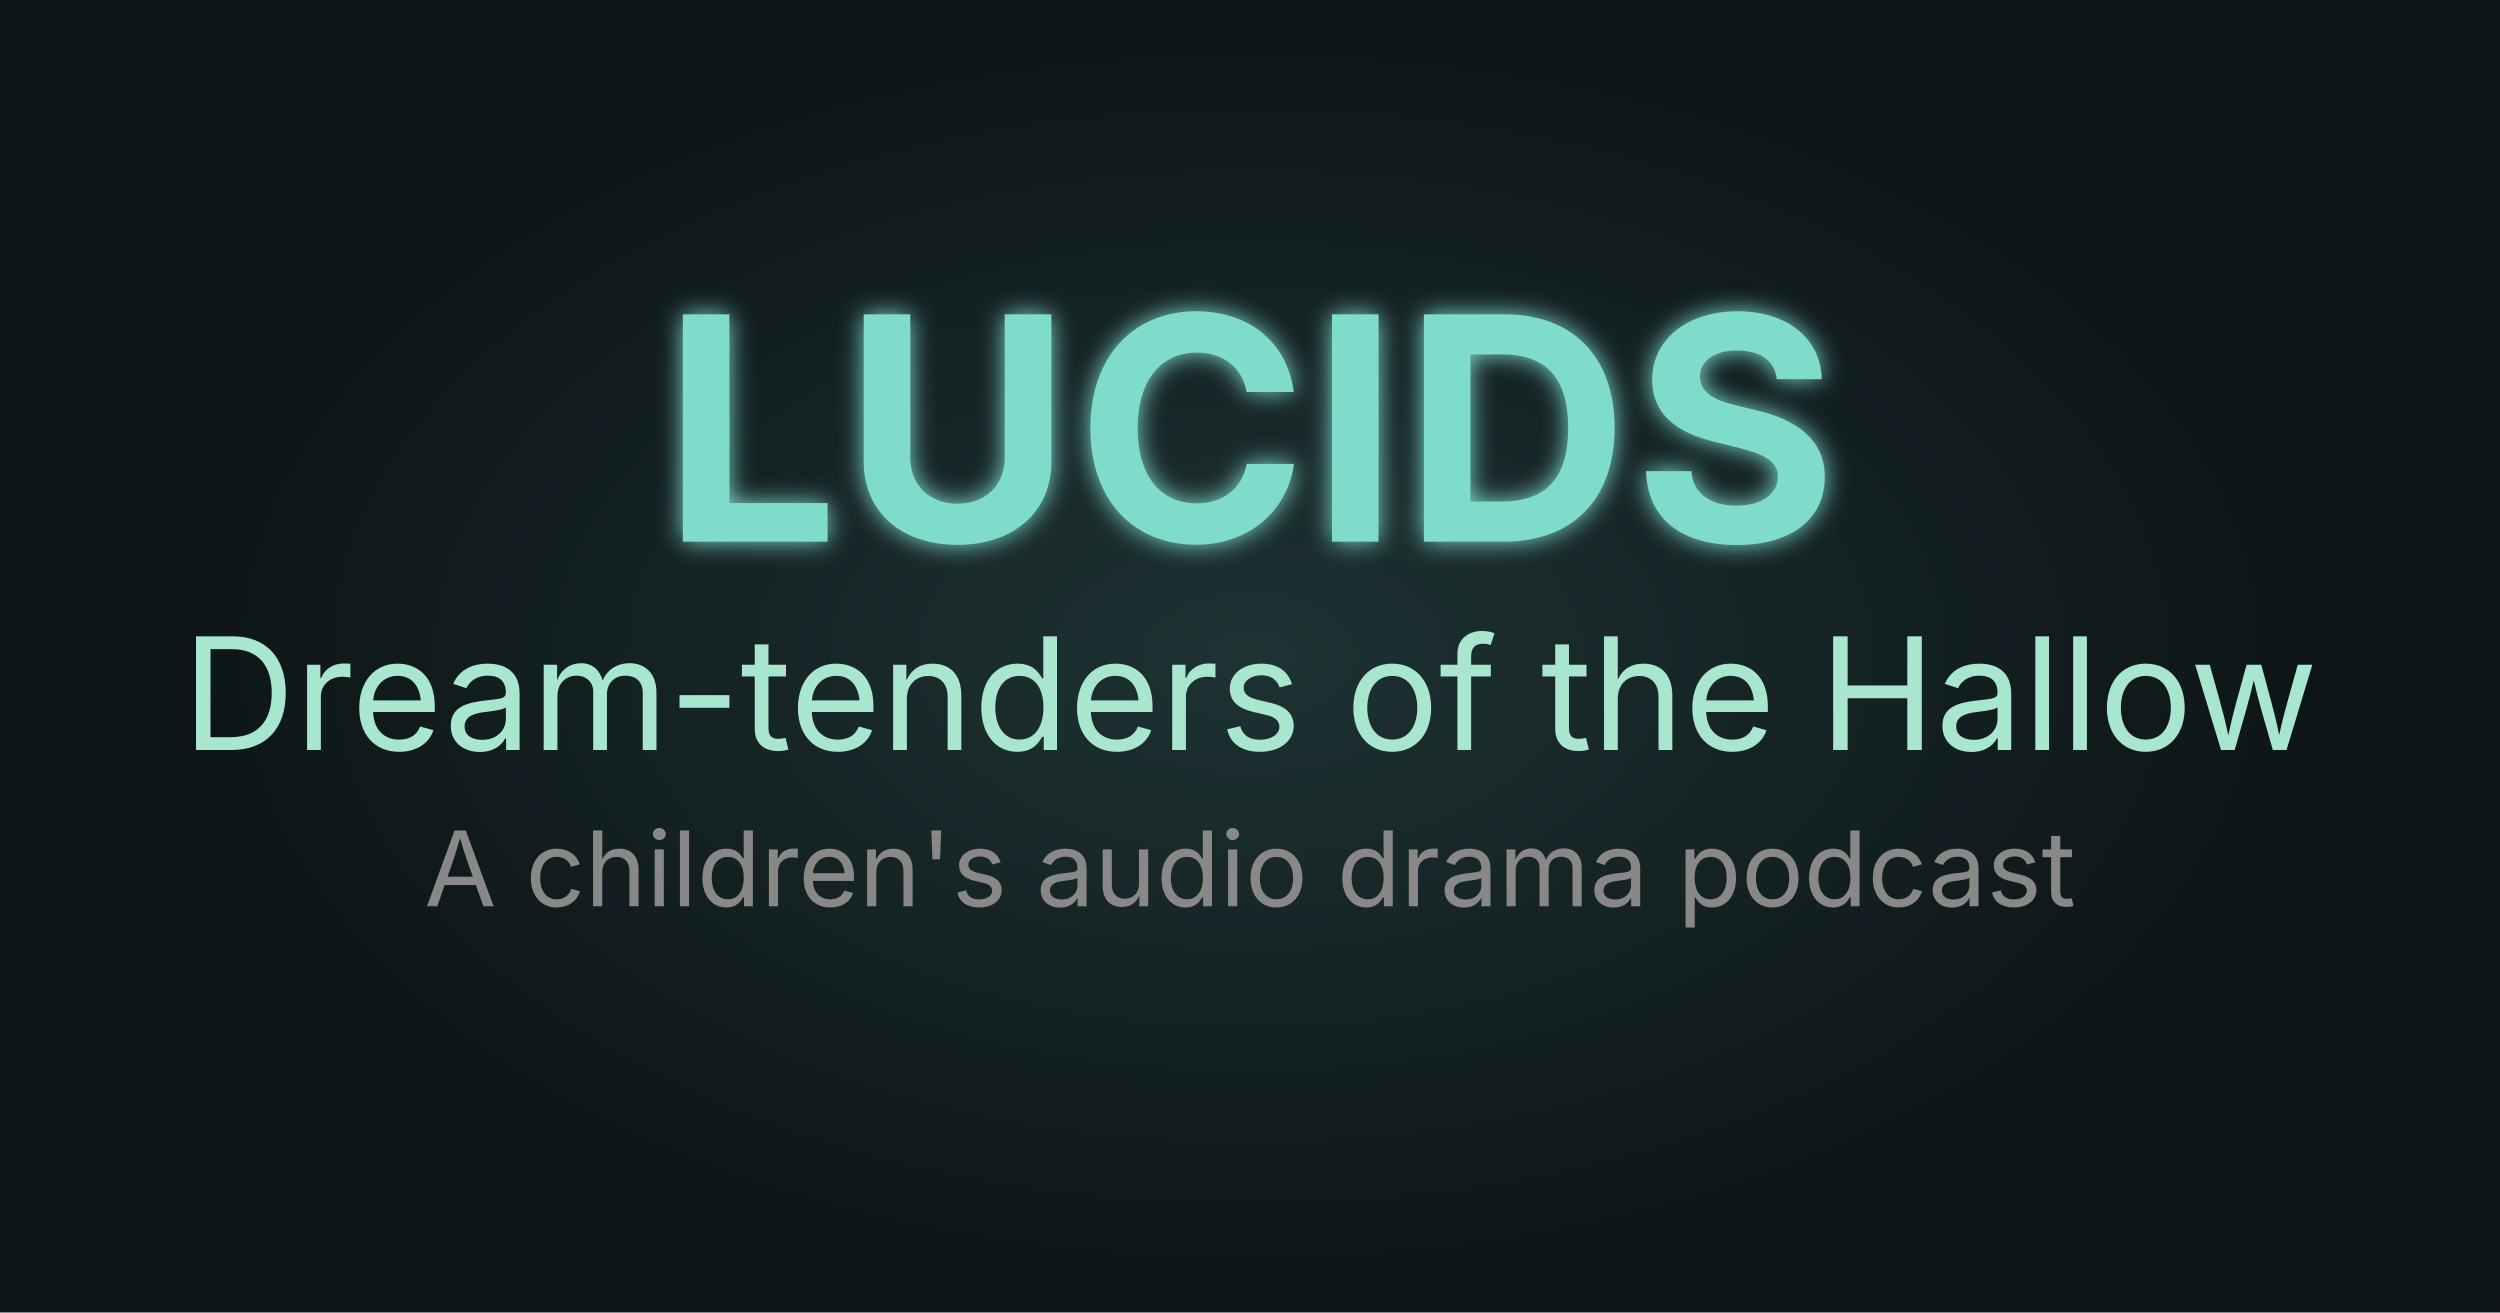
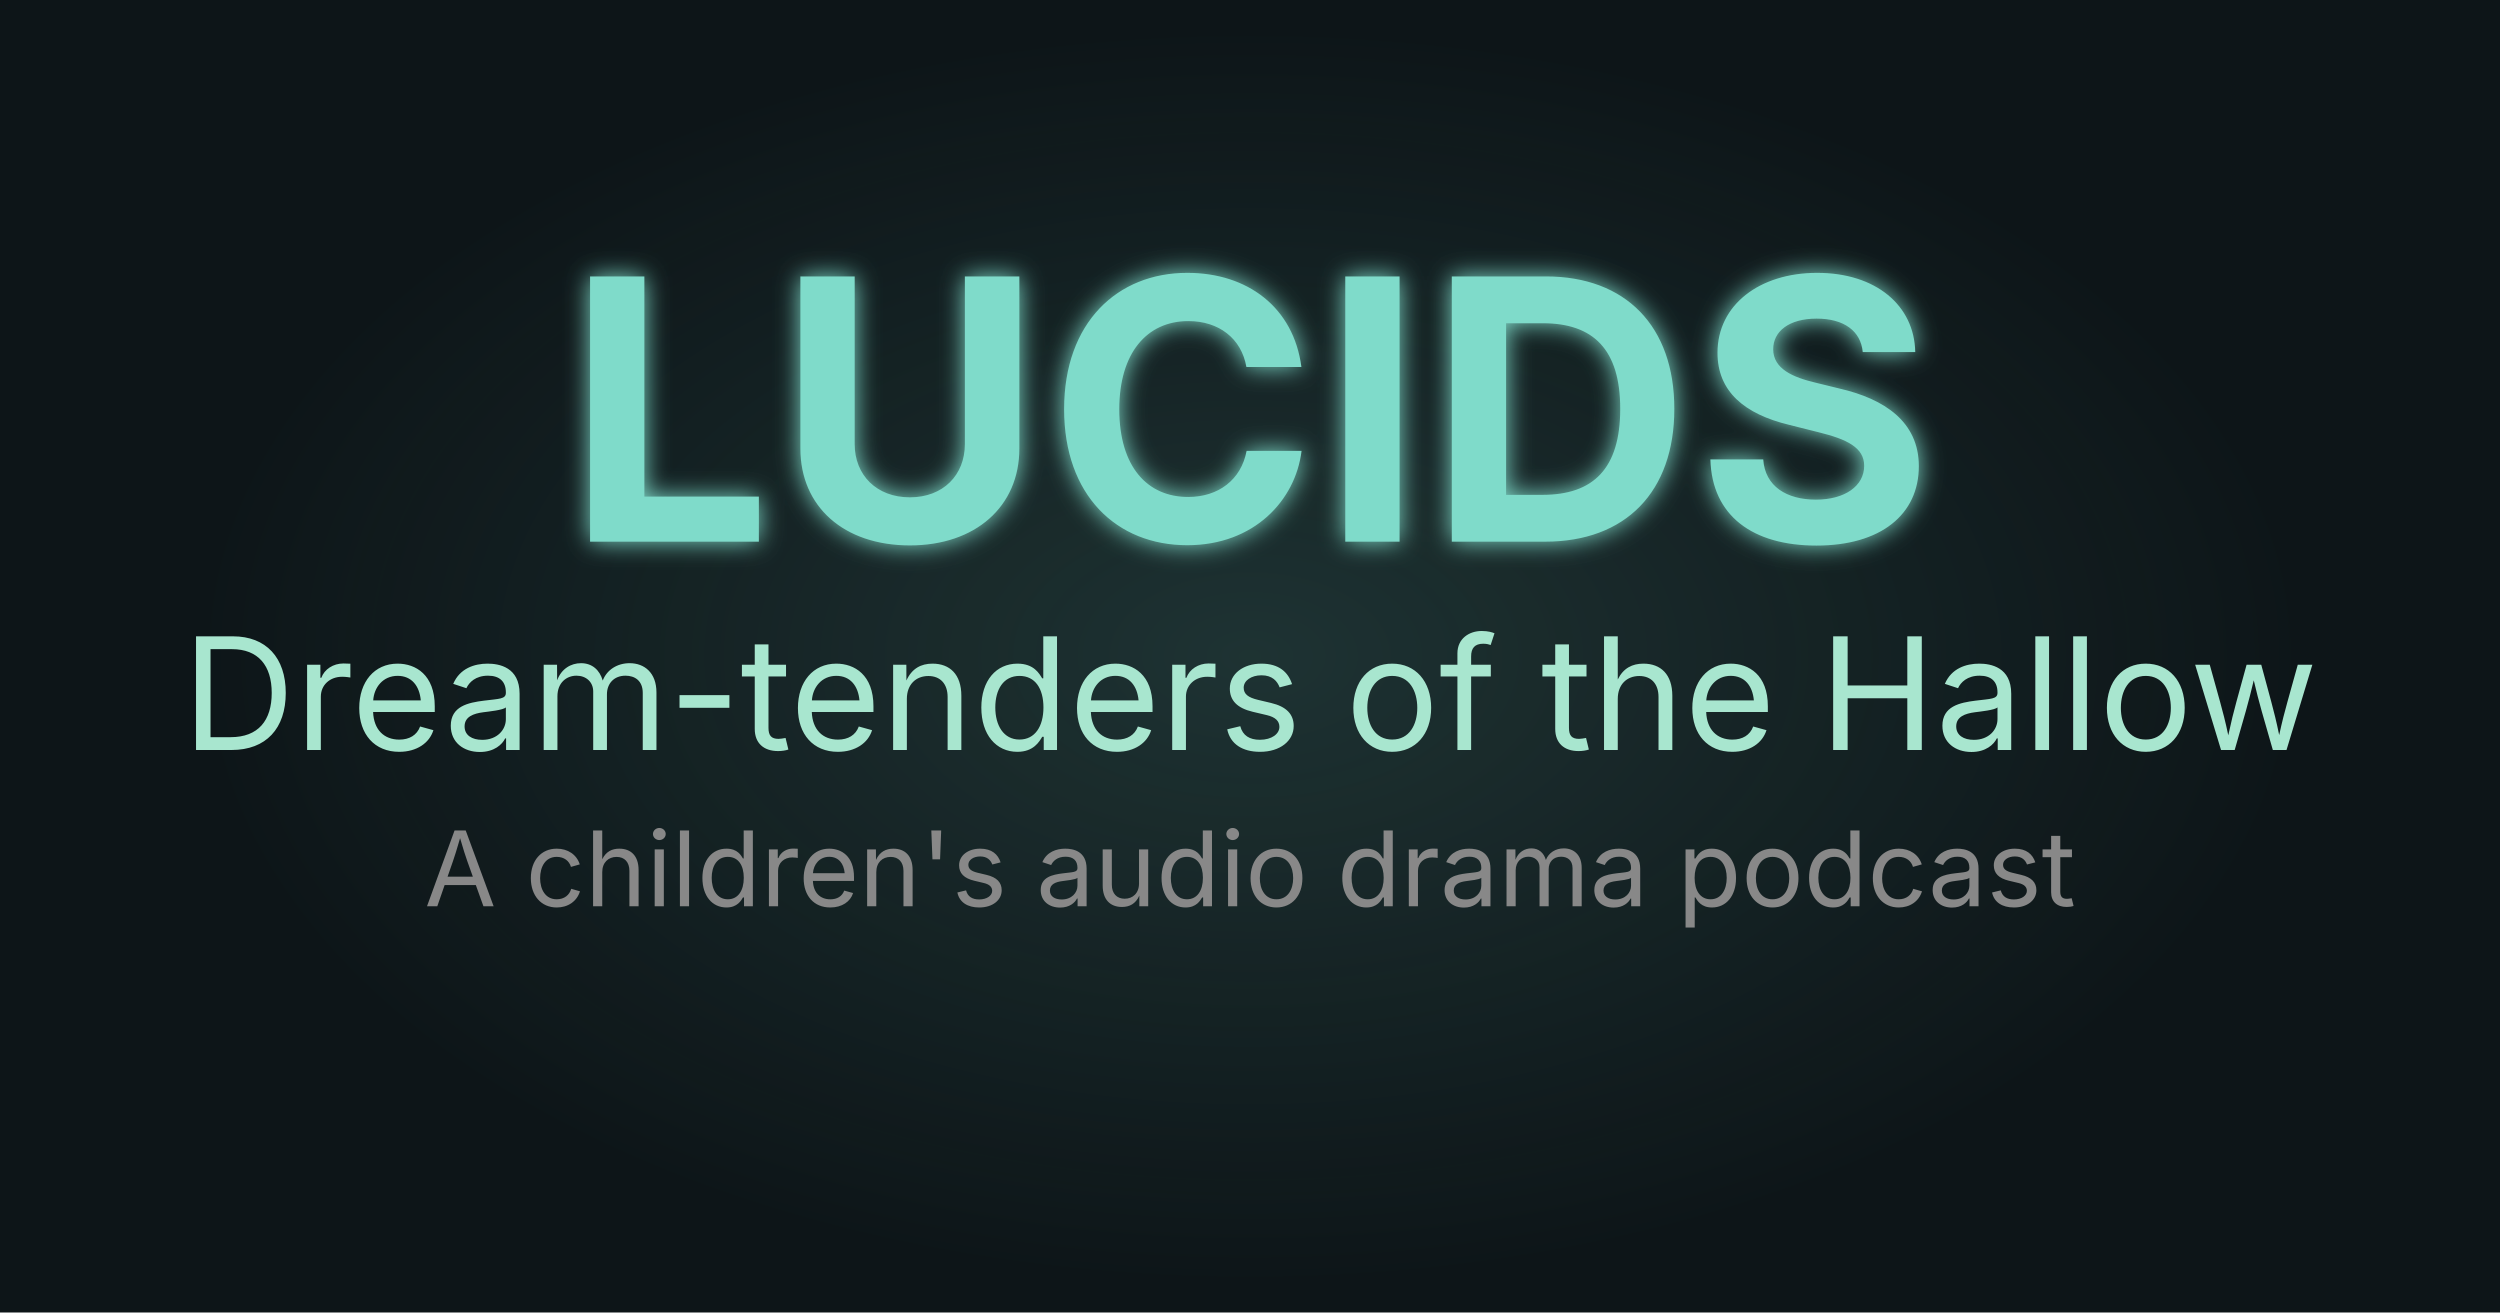
<svg xmlns="http://www.w3.org/2000/svg" width="1200" height="630" viewBox="0 0 1200 630" fill="none">
  <rect width="1200" height="630" fill="#0D1518" />
  <defs>
    <filter id="textGlow">
      <feGaussianBlur stdDeviation="6" result="coloredBlur" />
      <feMerge>
        <feMergeNode in="coloredBlur" />
        <feMergeNode in="SourceGraphic" />
      </feMerge>
    </filter>
    <radialGradient id="centralGlow" cx="0.5" cy="0.5" r="0.5">
      <stop offset="0%" style="stop-color:#7FDBCA;stop-opacity:0.15" />
      <stop offset="100%" style="stop-color:#7FDBCA;stop-opacity:0" />
    </radialGradient>
  </defs>
  <ellipse cx="600" cy="315" rx="500" ry="300" fill="url(#centralGlow)" />
  <g>
-     <text x="600" y="260" font-family="system-ui, -apple-system, sans-serif" font-size="150" font-weight="700" fill="#7FDBCA" text-anchor="middle" filter="url(#textGlow)" letter-spacing="2">LUCIDS</text>
+     <text x="600" y="260" font-family="system-ui, -apple-system, sans-serif" font-size="175" font-weight="700" fill="#7FDBCA" text-anchor="middle" filter="url(#textGlow)" letter-spacing="2">LUCIDS</text>
    <text x="600" y="360" font-family="system-ui, -apple-system, sans-serif" font-size="75" font-weight="400" fill="#A8E6CF" text-anchor="middle" letter-spacing="0">Dream-tenders of the Hallow</text>
    <text x="600" y="435" font-family="system-ui, -apple-system, sans-serif" font-size="50" font-weight="400" fill="#888888" text-anchor="middle">A children's audio drama podcast</text>
  </g>
</svg>
